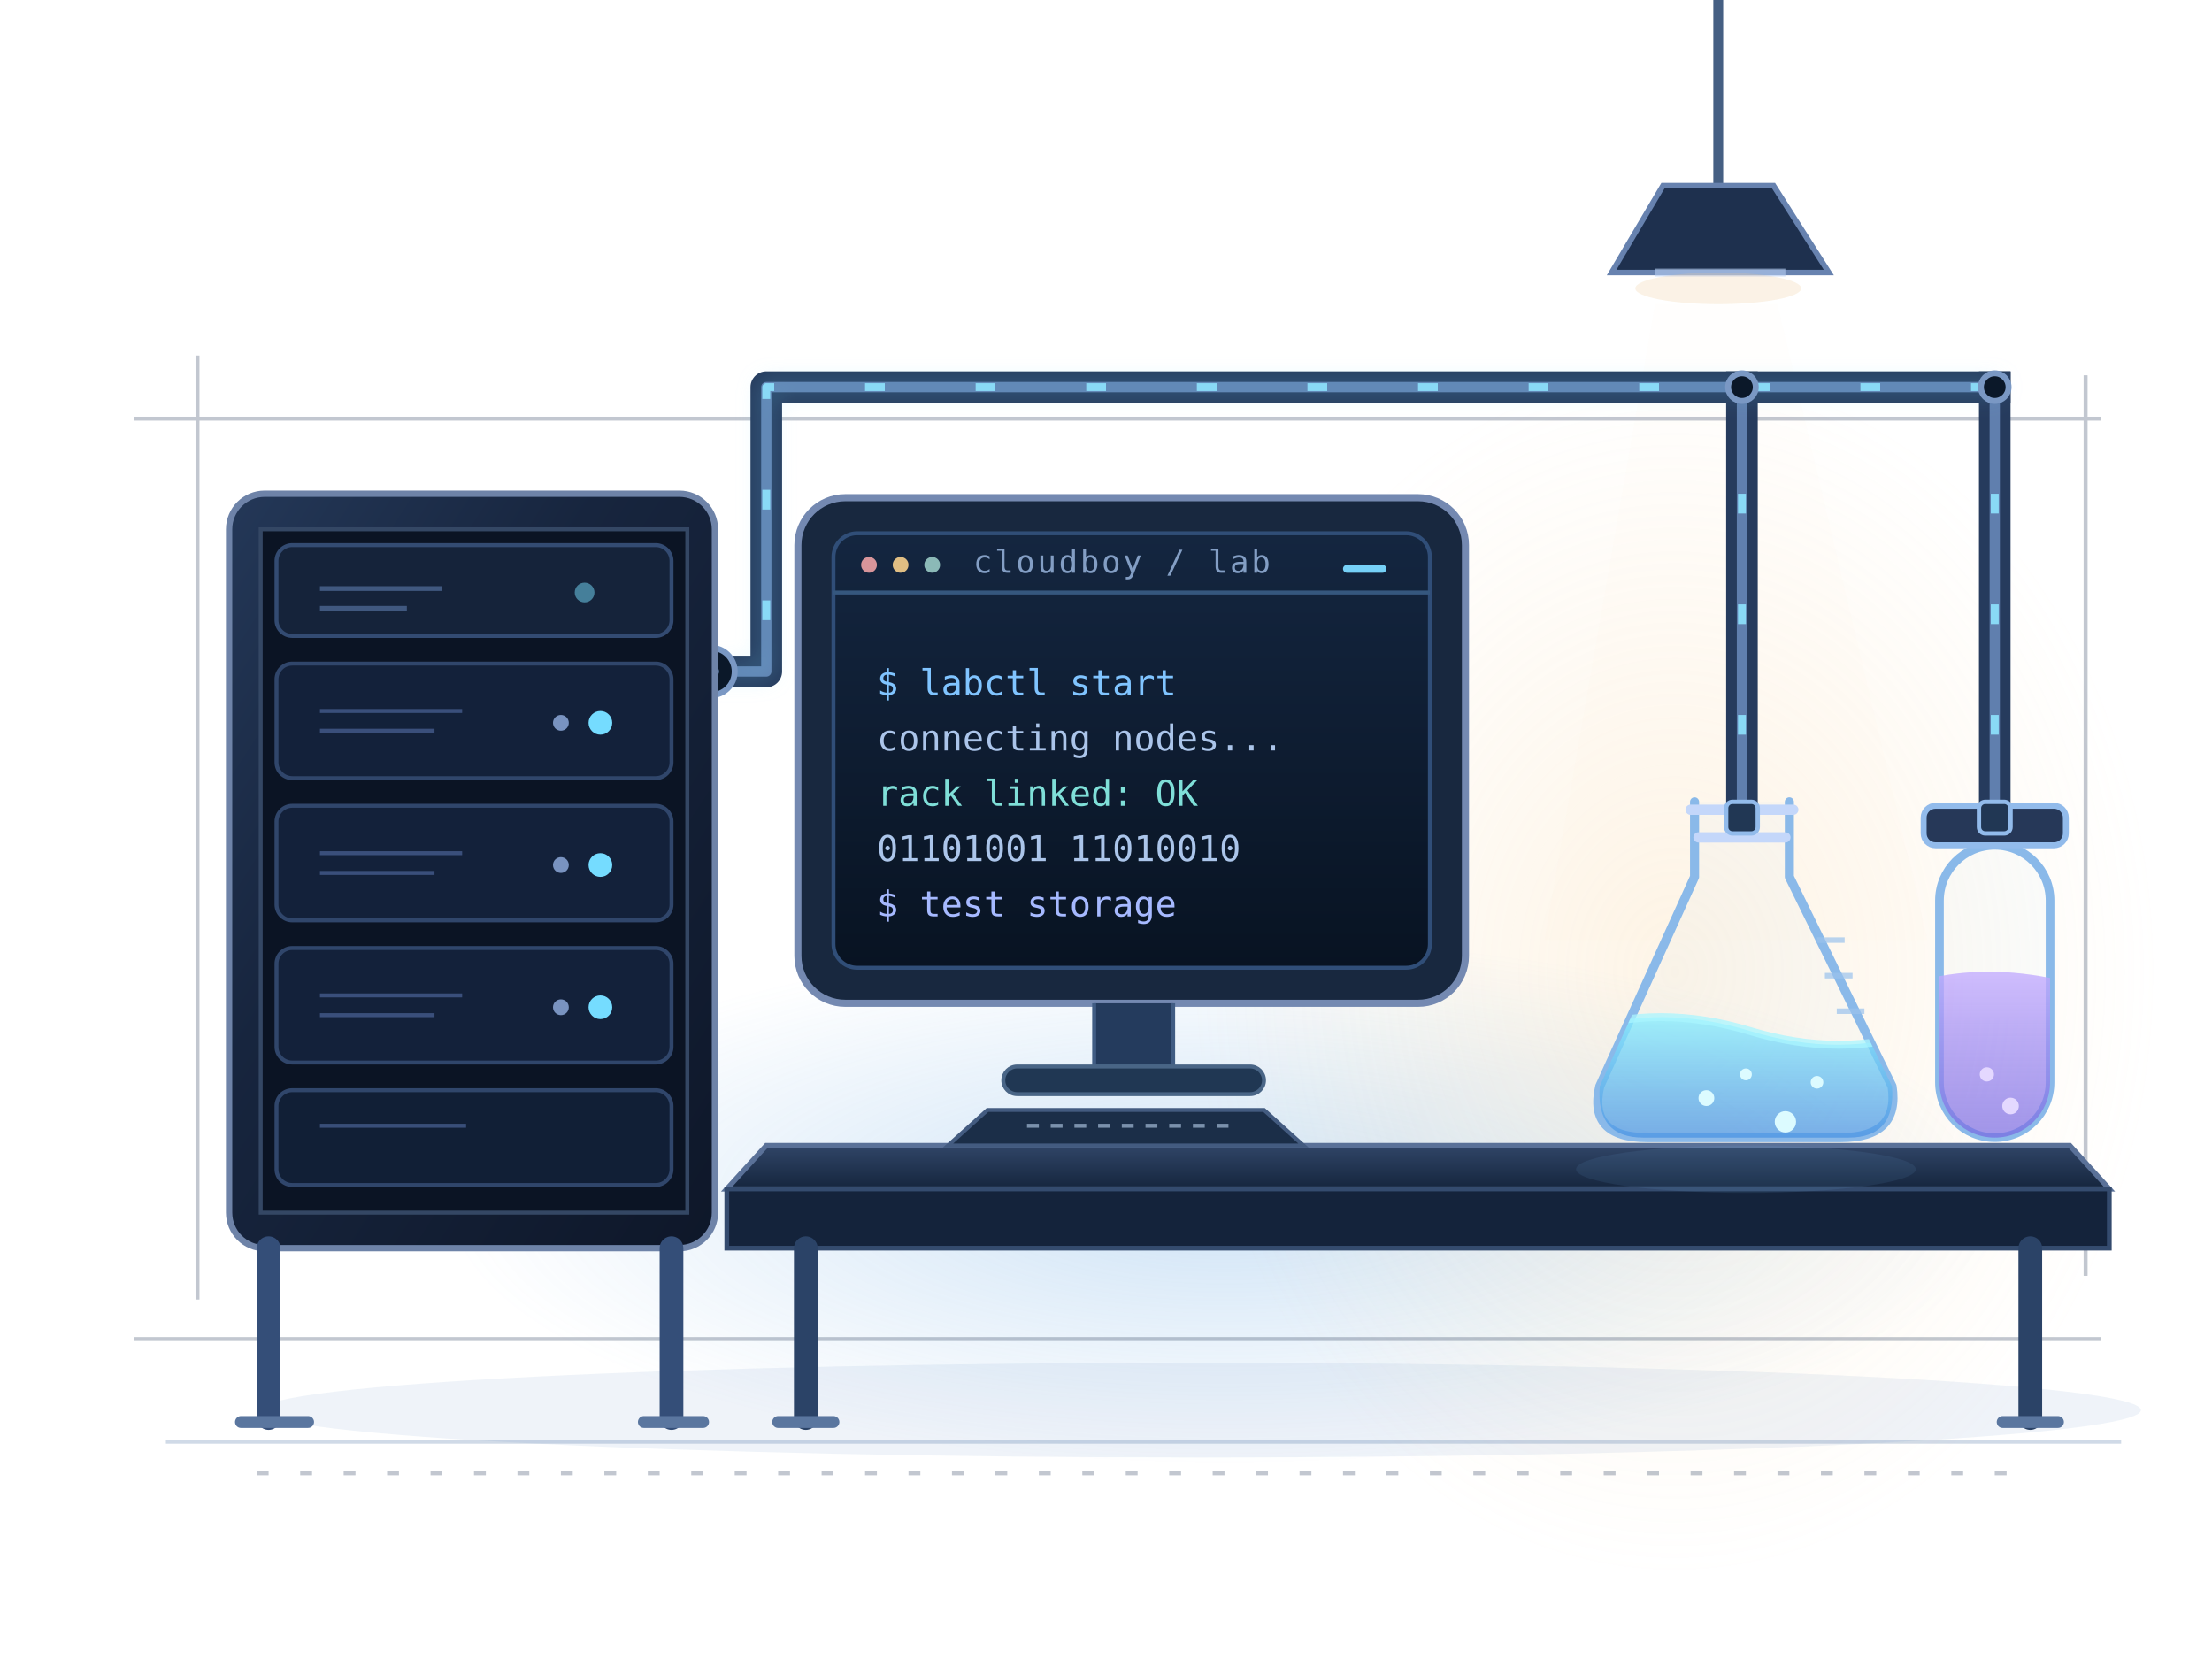
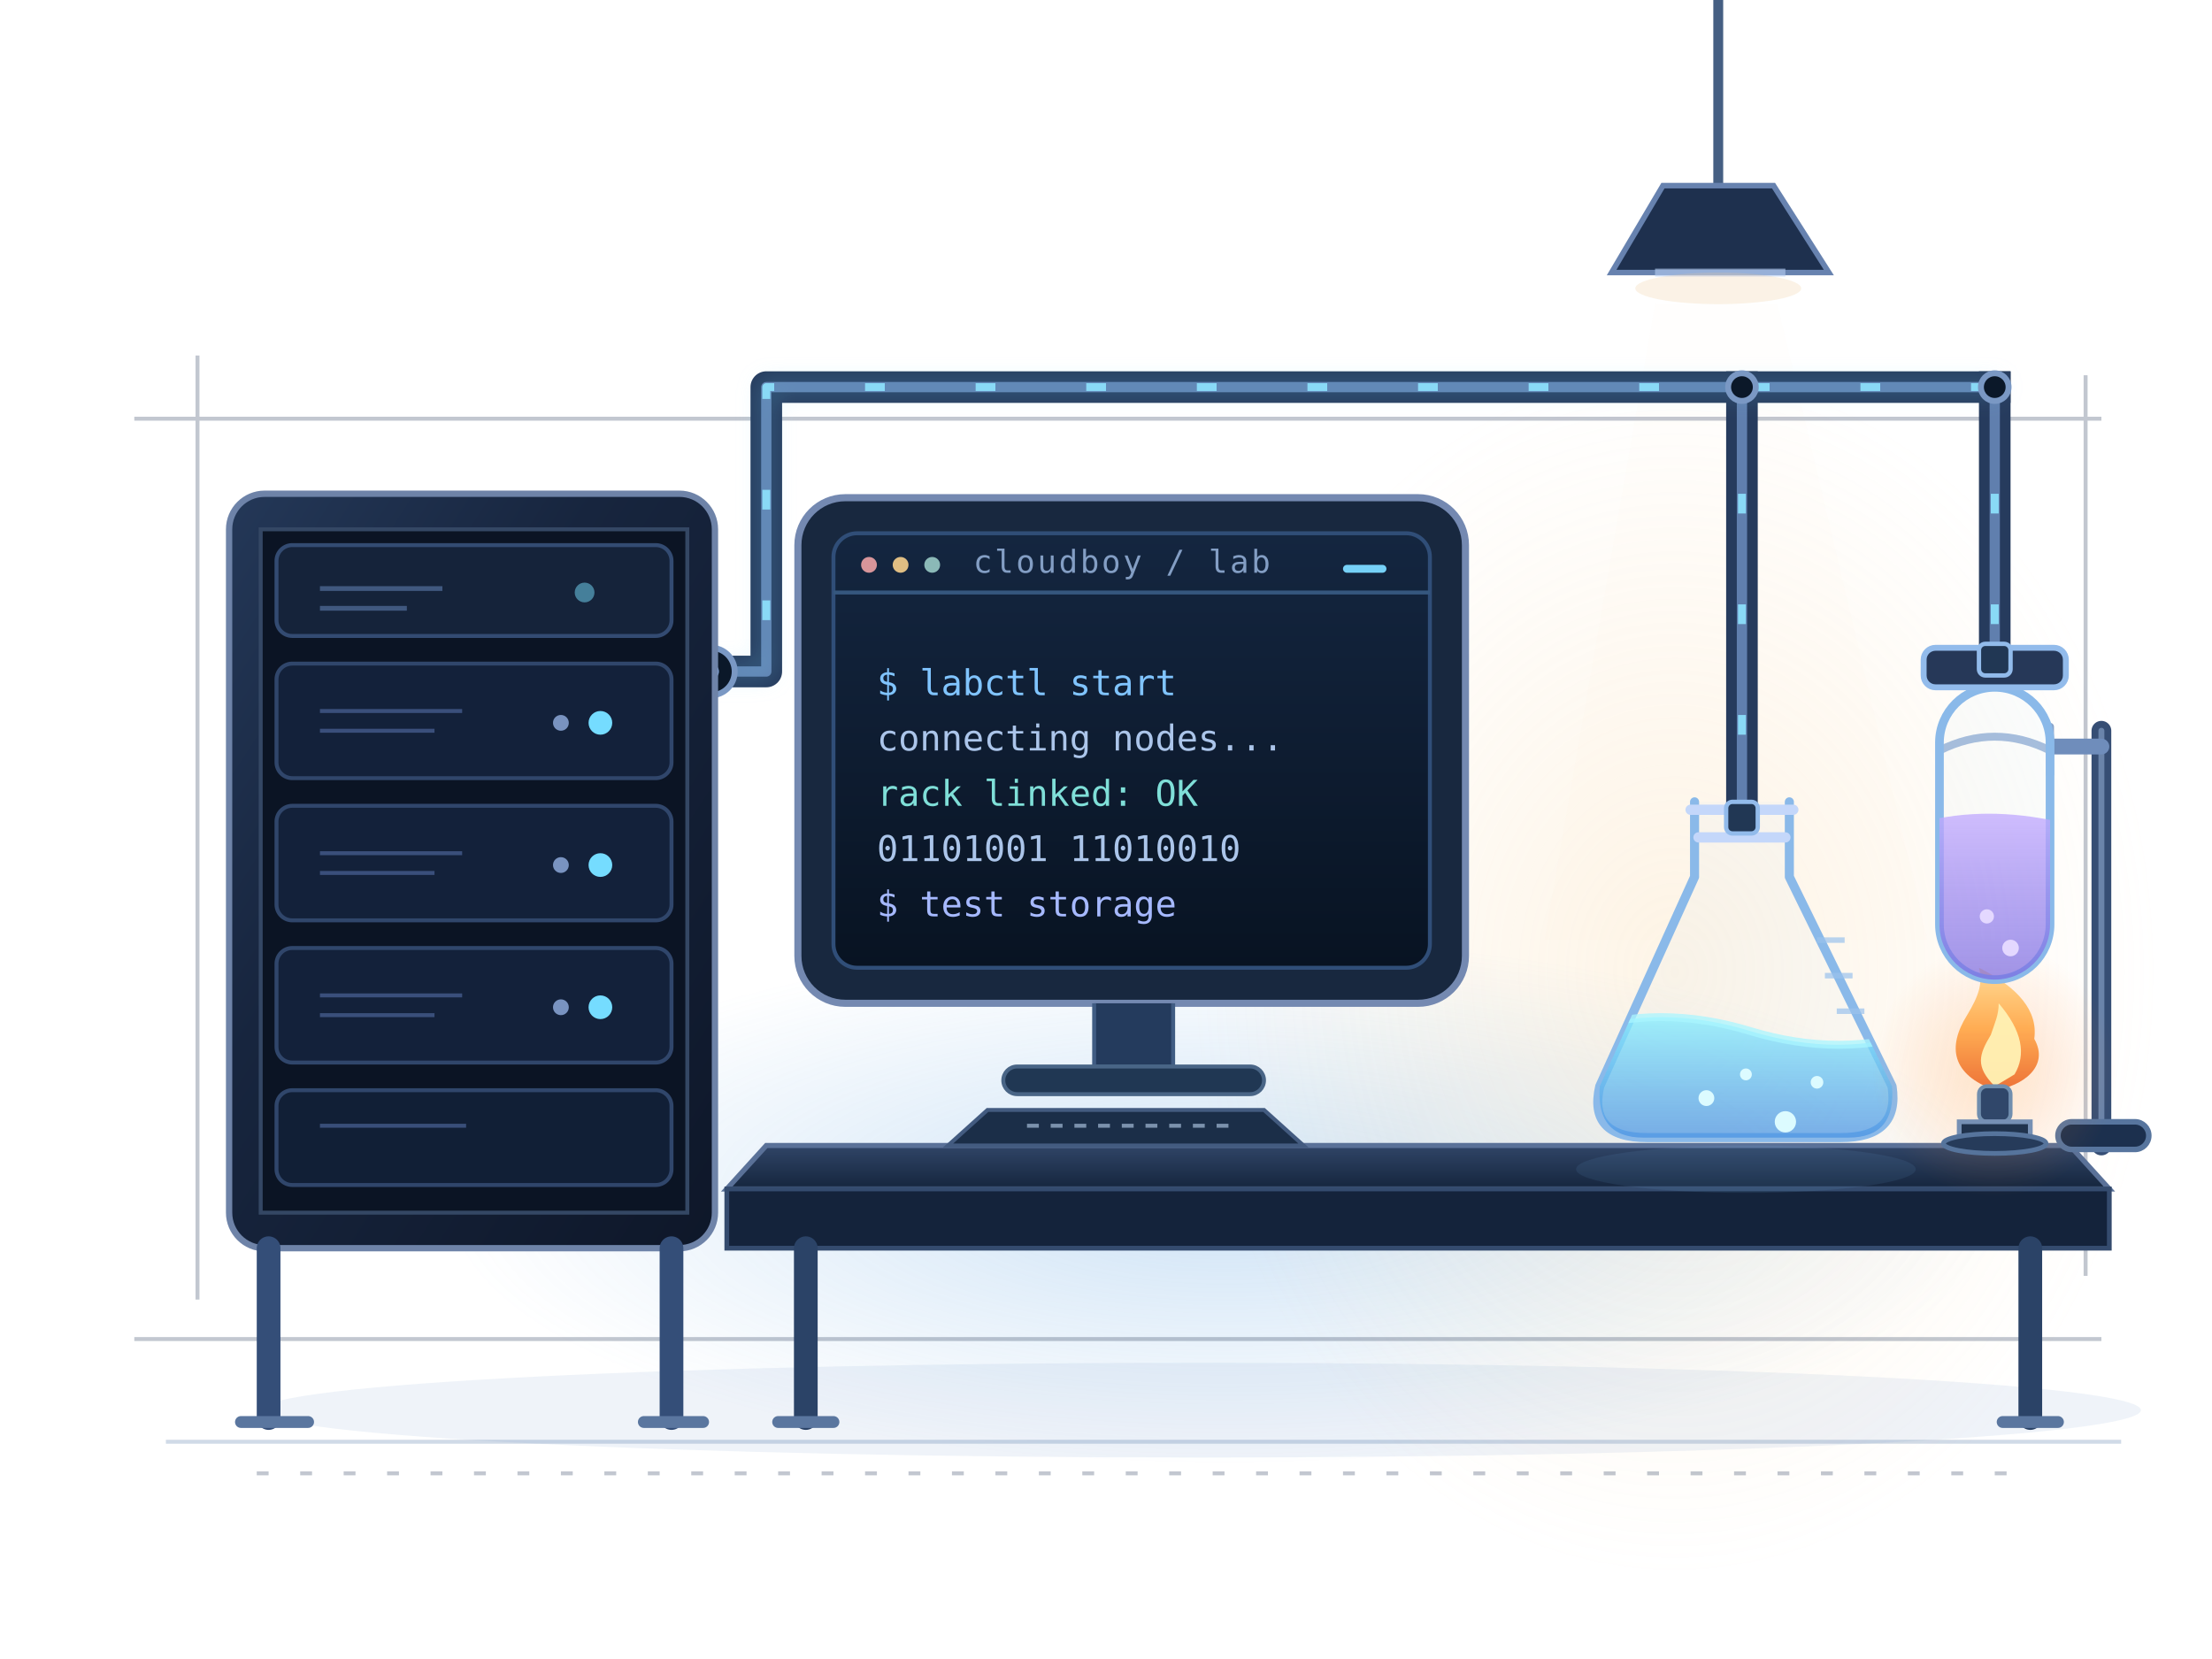
<svg xmlns="http://www.w3.org/2000/svg" viewBox="0 0 560 420" role="img" aria-labelledby="title desc">
  <defs>
    <linearGradient id="rackSteel" x1="0" y1="0" x2="1" y2="1">
      <stop stop-color="#243858" />
      <stop offset=".38" stop-color="#17253e" />
      <stop offset="1" stop-color="#0e1729" />
    </linearGradient>
    <linearGradient id="screenGlass" x1="0" y1="0" x2="0" y2="1">
      <stop stop-color="#142640" />
      <stop offset="1" stop-color="#081322" />
    </linearGradient>
    <linearGradient id="deskSteel" x1="0" y1="0" x2="0" y2="1">
      <stop stop-color="#304567" />
      <stop offset="1" stop-color="#15253d" />
    </linearGradient>
    <linearGradient id="cyanLiquid" x1="0" y1="0" x2="0" y2="1">
      <stop stop-color="#89eeff" stop-opacity=".79" />
      <stop offset="1" stop-color="#3175db" stop-opacity=".67" />
    </linearGradient>
    <linearGradient id="indigoLiquid" x1="0" y1="0" x2="0" y2="1">
      <stop stop-color="#c2abff" stop-opacity=".78" />
      <stop offset="1" stop-color="#7361df" stop-opacity=".67" />
    </linearGradient>
    <radialGradient id="screenBloom">
      <stop stop-color="#3d8fda" stop-opacity=".25" />
      <stop offset="1" stop-color="#3d8fda" stop-opacity="0" />
    </radialGradient>
    <radialGradient id="lampPool">
      <stop stop-color="#f7ca85" stop-opacity=".20" />
      <stop offset="1" stop-color="#f7ca85" stop-opacity="0" />
    </radialGradient>
    <filter id="pipeBloom" x="-50%" y="-100%" width="200%" height="300%">
      <feGaussianBlur stdDeviation="3" />
    </filter>
+     <radialGradient id="flameHalo">
+       <stop stop-color="#ffb86e" stop-opacity=".31" />
+       <stop offset=".55" stop-color="#ff8d3b" stop-opacity=".12" />
+       <stop offset="1" stop-color="#ff8d3b" stop-opacity="0" />
+     </radialGradient>
+     <linearGradient id="flameOuter" x1="0" y1="1" x2="0" y2="0">
+       <stop stop-color="#ed6f33" />
+       <stop offset=".5" stop-color="#ffab4f" />
+       <stop offset="1" stop-color="#ffd892" />
+     </linearGradient>
    <clipPath id="terminalClip">
      <rect x="222" y="162" width="133" height="73" rx="4" />
    </clipPath>
    <clipPath id="blueFluidClip">
      <path d="M429 203V222L405 275Q404 288 416 288H468Q480 288 479 275L453 222V203Z" />
    </clipPath>
    <clipPath id="purpleFluidClip">
      <rect x="491" y="214" width="28" height="74" rx="14" />
    </clipPath>
  </defs>
  <style>
.status-led{animation:ledFlash 2.4s steps(1,end) infinite}.status-led.offset{animation-delay:.75s}.status-led.slow{animation-duration:3.4s;animation-delay:1.2s}
.pipe-flow{stroke-dasharray:3 25;stroke-dashoffset:0;animation:signalTravel 2.8s linear infinite}.pipe-flow.secondary{animation-duration:3.7s;animation-direction:reverse;animation-delay:.3s}
.terminal-scroll{animation:terminalFlow 10s steps(5,end) infinite}.cursor{animation:cursorBlink 1.1s steps(1,end) infinite}
.bubble{animation:bubbleUp 3.2s ease-in infinite}.bubble.b2{animation-delay:.8s;animation-duration:3.7s}.bubble.b3{animation-delay:1.7s;animation-duration:2.8s}.bubble.b4{animation-delay:2.5s;animation-duration:3.4s}
.fluid-shimmer{animation:liquidGlow 4.5s ease-in-out infinite}.scope{animation:scopePulse 4s ease-in-out infinite}
+ .burner-flame{transform-box:fill-box;transform-origin:center bottom;animation:flameFlicker 1.05s ease-in-out infinite alternate}
+ .burner-flame-inner{transform-box:fill-box;transform-origin:center bottom;animation:flameFlicker .75s ease-in-out infinite alternate-reverse}
+ .burner-glow{animation:flameGlow 1.2s ease-in-out infinite alternate}
@keyframes ledFlash{0%,60%,100%{opacity:.22}18%,40%{opacity:1}}
@keyframes signalTravel{to{stroke-dashoffset:-112}}
@keyframes terminalFlow{0%,13%{transform:translateY(0)}20%,33%{transform:translateY(-14px)}40%,53%{transform:translateY(-28px)}60%,73%{transform:translateY(-42px)}80%,93%{transform:translateY(-56px)}100%{transform:translateY(-70px)}}
@keyframes cursorBlink{0%,49%{opacity:1}50%,100%{opacity:0}}
@keyframes bubbleUp{0%{transform:translateY(12px);opacity:0}25%{opacity:.9}85%{opacity:.65}100%{transform:translateY(-40px);opacity:0}}
@keyframes liquidGlow{0%,100%{opacity:.75}50%{opacity:1}}
@keyframes scopePulse{0%,100%{opacity:.55}50%{opacity:1}}
- @media(prefers-reduced-motion:reduce){.status-led,.pipe-flow,.terminal-scroll,.cursor,.bubble,.fluid-shimmer,.scope{animation:none!important}}
+ @keyframes flameFlicker{0%{transform:scaleX(.86) scaleY(.92) rotate(-3deg)}33%{transform:scaleX(1.06) scaleY(1.08) rotate(2deg)}66%{transform:scaleX(.94) scaleY(.99) rotate(-1deg)}100%{transform:scaleX(1.02) scaleY(1.13) rotate(3deg)}}
+ @keyframes flameGlow{from{opacity:.48;transform:scale(.91)}to{opacity:.88;transform:scale(1.1)}}
+ @media(prefers-reduced-motion:reduce){.status-led,.pipe-flow,.terminal-scroll,.cursor,.bubble,.fluid-shimmer,.scope,.burner-flame,.burner-flame-inner,.burner-glow{animation:none!important}}
</style>
  <ellipse cx="310" cy="304" rx="196" ry="67" fill="url(#screenBloom)" />
  <ellipse cx="304" cy="357" rx="238" ry="12" fill="#5a88bf" opacity=".10" />
  <path d="M42 365H537" fill="none" stroke="#577aa8" stroke-width="1" opacity=".28" />
  <ellipse cx="424" cy="246" rx="122" ry="154" fill="url(#lampPool)" />
  <g fill="none" stroke="#314462" opacity=".30" stroke-width="1">
    <path d="M34 106H532M34 339H532" />
    <path d="M50 90V329M528 95V323" />
    <path d="M65 373H511" stroke-dasharray="3 8" />
  </g>
  <path d="M435 0V52" stroke="#455f83" stroke-width="2.5" />
  <path d="M408 69L421 47H449L463 69Z" fill="#1e304e" stroke="#6782af" stroke-width="1.4" />
  <path d="M419 69H452" stroke="#b7cff4" stroke-opacity=".6" stroke-width="2" />
  <ellipse cx="435" cy="73" rx="21" ry="4" fill="#ecc790" opacity=".23" />
  <path d="M419 77L391 238H488L450 77Z" fill="#e9b976" opacity=".018" />
  <g fill="none" stroke-linejoin="round" stroke-linecap="square">
    <path d="M180 170H194V98H505" stroke="#263b5d" stroke-width="8" />
    <path d="M441 98V205" stroke="#263b5d" stroke-width="8" />
-     <path d="M505 98V205" stroke="#263b5d" stroke-width="8" />
+     <path d="M505 98V165" stroke="#263b5d" stroke-width="8" />
    <path d="M180 170H194V98H505" stroke="#607fae" stroke-width="2.6" />
    <path d="M441 98V205" stroke="#607fae" stroke-width="2.6" />
-     <path d="M505 98V205" stroke="#607fae" stroke-width="2.6" />
+     <path d="M505 98V165" stroke="#607fae" stroke-width="2.6" />
    <path d="M180 170H194V98H505" stroke="#72d9ff" stroke-width="2.5" opacity=".34" filter="url(#pipeBloom)" />
    <path class="pipe-flow" d="M180 170H194V98H505" stroke="#89d9f6" stroke-width="2" />
    <path class="pipe-flow" d="M441 98V205" stroke="#89d9f6" stroke-width="2" />
-     <path class="pipe-flow" d="M505 98V205" stroke="#89d9f6" stroke-width="2" />
+     <path class="pipe-flow" d="M505 98V165" stroke="#89d9f6" stroke-width="2" />
  </g>
  <g fill="#0b1829" stroke="#7a98c4" stroke-width="1.5">
    <circle cx="180" cy="170" r="6" />
    <circle cx="441" cy="98" r="3.5" />
    <circle cx="505" cy="98" r="3.5" />
  </g>
  <circle cx="180" cy="170" r="2" fill="#8db7f2" />
  <g id="rack">
    <rect x="58" y="125" width="123" height="191" rx="9" fill="url(#rackSteel)" stroke="#6e83a8" stroke-width="1.6" />
    <path d="M66 134H174V307H66Z" fill="#0b1424" stroke="#344764" />
    <rect x="70" y="138" width="100" height="23" rx="4" fill="#15233a" stroke="#334b72" />
    <path d="M81 149H112M81 154H103" stroke="#526f9c" opacity=".70" stroke-width="1.2" />
    <circle cx="148" cy="150" r="2.5" fill="#6ecbe9" opacity=".55" />
    <rect x="70" y="168" width="100" height="29" rx="4" fill="#13213a" stroke="#30466b" />
    <rect x="70" y="204" width="100" height="29" rx="4" fill="#13213a" stroke="#30466b" />
    <rect x="70" y="240" width="100" height="29" rx="4" fill="#13213a" stroke="#30466b" />
    <rect x="70" y="276" width="100" height="24" rx="4" fill="#111f36" stroke="#30466b" />
    <g stroke="#637fbd" stroke-opacity=".5">
      <path d="M81 180H117M81 185H110M81 216H117M81 221H110M81 252H117M81 257H110M81 285H118" />
    </g>
    <g fill="#75dcff">
      <circle class="status-led" cx="152" cy="183" r="3" />
      <circle class="status-led offset" cx="152" cy="219" r="3" />
      <circle class="status-led slow" cx="152" cy="255" r="3" />
    </g>
    <g fill="#7993c0">
      <circle cx="142" cy="183" r="2" />
      <circle cx="142" cy="219" r="2" />
      <circle cx="142" cy="255" r="2" />
    </g>
    <path d="M68 316V359M170 316V359" stroke="#344e78" stroke-width="6" stroke-linecap="round" />
    <path d="M61 360H78M163 360H178" stroke="#5a769f" stroke-width="3" stroke-linecap="round" />
  </g>
  <path d="M194 290H524L534 301H184Z" fill="url(#deskSteel)" stroke="#5a7198" stroke-width="1.3" />
  <path d="M184 301H534V316H184Z" fill="#14233b" stroke="#344b6e" stroke-width="1.2" />
  <path d="M204 316V359M514 316V359" stroke="#2b4367" stroke-width="6" stroke-linecap="round" />
  <path d="M197 360H211M507 360H521" stroke="#5a769f" stroke-width="3" stroke-linecap="round" />
  <g id="terminal">
    <rect x="202" y="126" width="169" height="128" rx="12" fill="#18283f" stroke="#7489b1" stroke-width="1.8" />
    <rect x="211" y="135" width="151" height="110" rx="6" fill="url(#screenGlass)" stroke="#304e78" />
    <path d="M211 150H362" stroke="#35577e" stroke-width="1" />
    <circle cx="220" cy="143" r="2" fill="#d8959a" />
    <circle cx="228" cy="143" r="2" fill="#e0be83" />
    <circle cx="236" cy="143" r="2" fill="#8bb9b7" />
    <text x="284" y="145" text-anchor="middle" font-family="monospace" font-size="8" letter-spacing=".6" fill="#839ec4">cloudboy / lab</text>
    <rect class="scope" x="340" y="143" width="11" height="2" rx="1" fill="#76d1f7" />
    <g clip-path="url(#terminalClip)" font-family="ui-monospace, monospace" font-size="9" fill="#abc5ea">
      <g class="terminal-scroll">
        <text x="222" y="176" fill="#80c4ff">$ labctl start</text>
        <text x="222" y="190">connecting nodes...</text>
        <text x="222" y="204" fill="#7fdfd8">rack linked: OK</text>
        <text x="222" y="218">01101001 11010010</text>
        <text x="222" y="232" fill="#a6b9ff">$ test storage</text>
        <text x="222" y="246" fill="#8cd9f2">stream: active</text>
        <text x="222" y="260">packet 0x4a → 0x3f</text>
        <text x="222" y="274" fill="#7fdfd8">sample collected</text>
        <text x="222" y="288" fill="#a6b9ff">$ next experiment</text>
        <text x="222" y="302">01100101 01100001</text>
        <text x="222" y="316" fill="#7fdfd8">status: running</text>
      </g>
    </g>
    <path d="M277 254V270H297V254" fill="#243b5d" stroke="#405c83" />
    <rect x="254" y="270" width="66" height="7" rx="3.5" fill="#203753" stroke="#496586" />
    <path d="M250 281H320L330 290H240Z" fill="#1b2e48" stroke="#435b80" />
    <path d="M260 285H311" stroke="#7b91ac" stroke-width="1" stroke-dasharray="3 3" />
  </g>
  <g id="sampleA">
    <ellipse cx="442" cy="296" rx="43" ry="6" fill="#70a9e5" opacity=".1" />
    <path d="M429 203V222L405 275Q402 288 417 288H466Q481 288 479 275L453 222V203" fill="#6eb5ff" fill-opacity=".035" stroke="#8ab9e9" stroke-width="2.3" stroke-linecap="round" stroke-linejoin="round" />
    <path d="M428 205H454M430 212H452" stroke="#c4d7fa" stroke-width="2.6" stroke-linecap="round" />
    <rect x="437" y="203" width="8" height="8" rx="1.6" fill="#213754" stroke="#92bbeb" stroke-width="1.1" />
    <g clip-path="url(#blueFluidClip)">
      <path class="fluid-shimmer" d="M400 261Q420 254 443 261T486 261V297H400Z" fill="url(#cyanLiquid)" />
      <path d="M399 261Q420 254 443 261T487 261" fill="none" stroke="#a9f5ff" stroke-width="2" opacity=".75" />
      <g fill="#dcfbff">
        <circle class="bubble" cx="432" cy="278" r="2" />
        <circle class="bubble b2" cx="452" cy="284" r="2.7" />
        <circle class="bubble b3" cx="442" cy="272" r="1.5" />
        <circle class="bubble b4" cx="460" cy="274" r="1.6" />
      </g>
    </g>
    <g stroke="#9ac2ec" stroke-width="1.4" opacity=".7">
      <path d="M460 238H467M462 247H469M465 256H472" />
    </g>
  </g>
-   <g id="sampleB">
+   <g id="sampleB-stand">
+     <path d="M532 185V290" fill="none" stroke="#364e74" stroke-width="5" stroke-linecap="round" />
+     <path d="M532 185V290" fill="none" stroke="#7b96bc" stroke-width="1.5" stroke-linecap="round" opacity=".75" />
+     <rect x="521" y="284" width="23" height="7" rx="3.5" fill="#1c304e" stroke="#57759e" stroke-width="1.4" />
+     <path d="M532 189H520" fill="none" stroke="#6f8dbb" stroke-width="4" stroke-linecap="round" />
+     <path d="M519 184V196" fill="none" stroke="#88a4cb" stroke-width="2" stroke-linecap="round" />
+     <path d="M491 190Q505 183 519 190" fill="none" stroke="#83a2cd" stroke-width="2" opacity=".7" />
+   </g>
+   <g id="sampleB-burner">
+     <ellipse class="burner-glow" cx="505" cy="271" rx="31" ry="32" fill="url(#flameHalo)" />
+     <g class="burner-flame">
+       <path d="M505 276C494 272 493 265 498 257C501 252 502 249 501 245C511 250 516 256 515 263C519 270 512 275 505 276Z" fill="url(#flameOuter)" opacity=".97" />
+     </g>
+     <g class="burner-flame-inner">
+       <path d="M505 275C500 270 501 267 504 262C505 259 506 257 506 254C512 261 513 267 510 272Z" fill="#fff0b3" opacity=".96" />
+     </g>
+     <rect x="501" y="275" width="8" height="9" rx="2" fill="#30476a" stroke="#708eae" stroke-width="1" />
+     <path d="M496 284H514V288H496Z" fill="#20334d" stroke="#7690b4" stroke-width="1.2" />
+     <ellipse cx="505" cy="289.5" rx="13" ry="2.5" fill="#263b5a" stroke="#56749c" stroke-width="1.2" />
+   </g>
+   <g id="sampleB" transform="translate(0 -40)">
    <rect x="491" y="214" width="28" height="74" rx="14" fill="#6eb5ff" fill-opacity=".035" stroke="#8ab9e9" stroke-width="2.2" />
    <rect x="487" y="204" width="36" height="10" rx="3" fill="#263858" stroke="#92bbeb" stroke-width="1.5" />
    <rect x="501" y="203" width="8" height="8" rx="1.6" fill="#213754" stroke="#92bbeb" stroke-width="1.1" />
    <g clip-path="url(#purpleFluidClip)">
      <path class="fluid-shimmer" d="M487 248Q503 244 521 248V290H487Z" fill="url(#indigoLiquid)" />
      <g fill="#e4d8ff">
        <circle class="bubble b2" cx="503" cy="272" r="1.8" />
        <circle class="bubble b4" cx="509" cy="280" r="2.1" />
      </g>
    </g>
  </g>
</svg>
